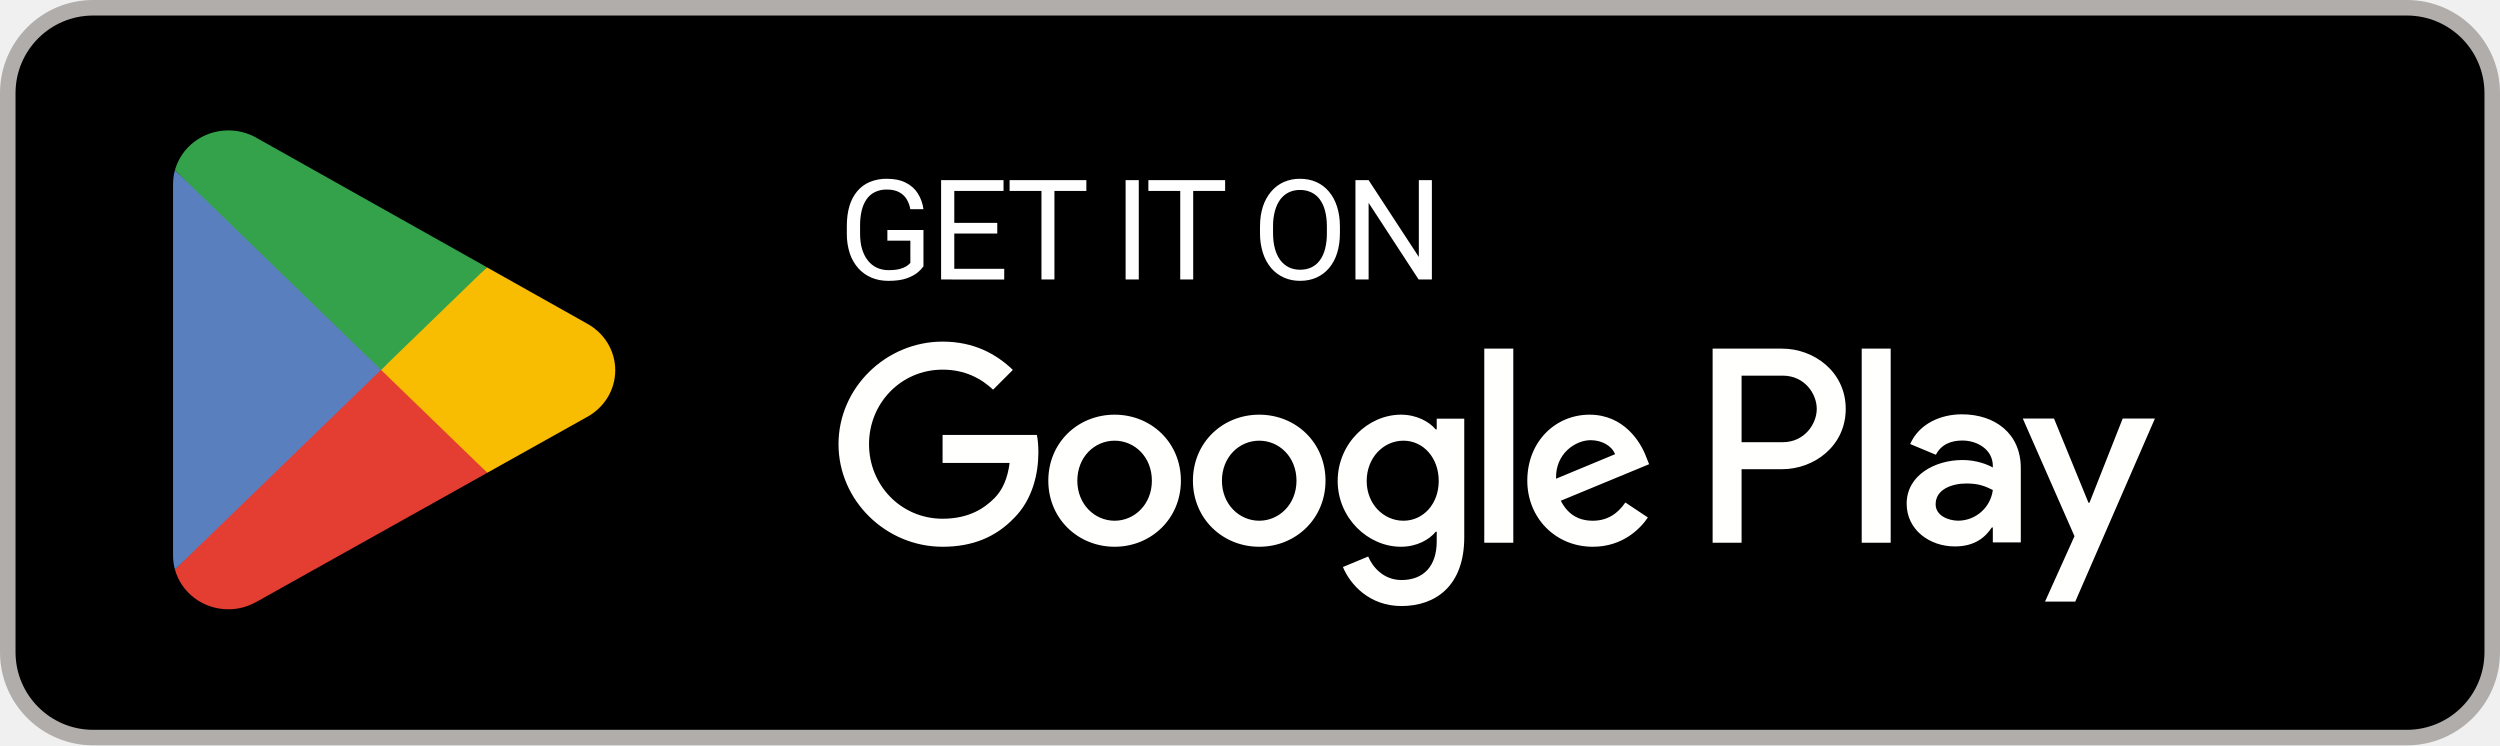
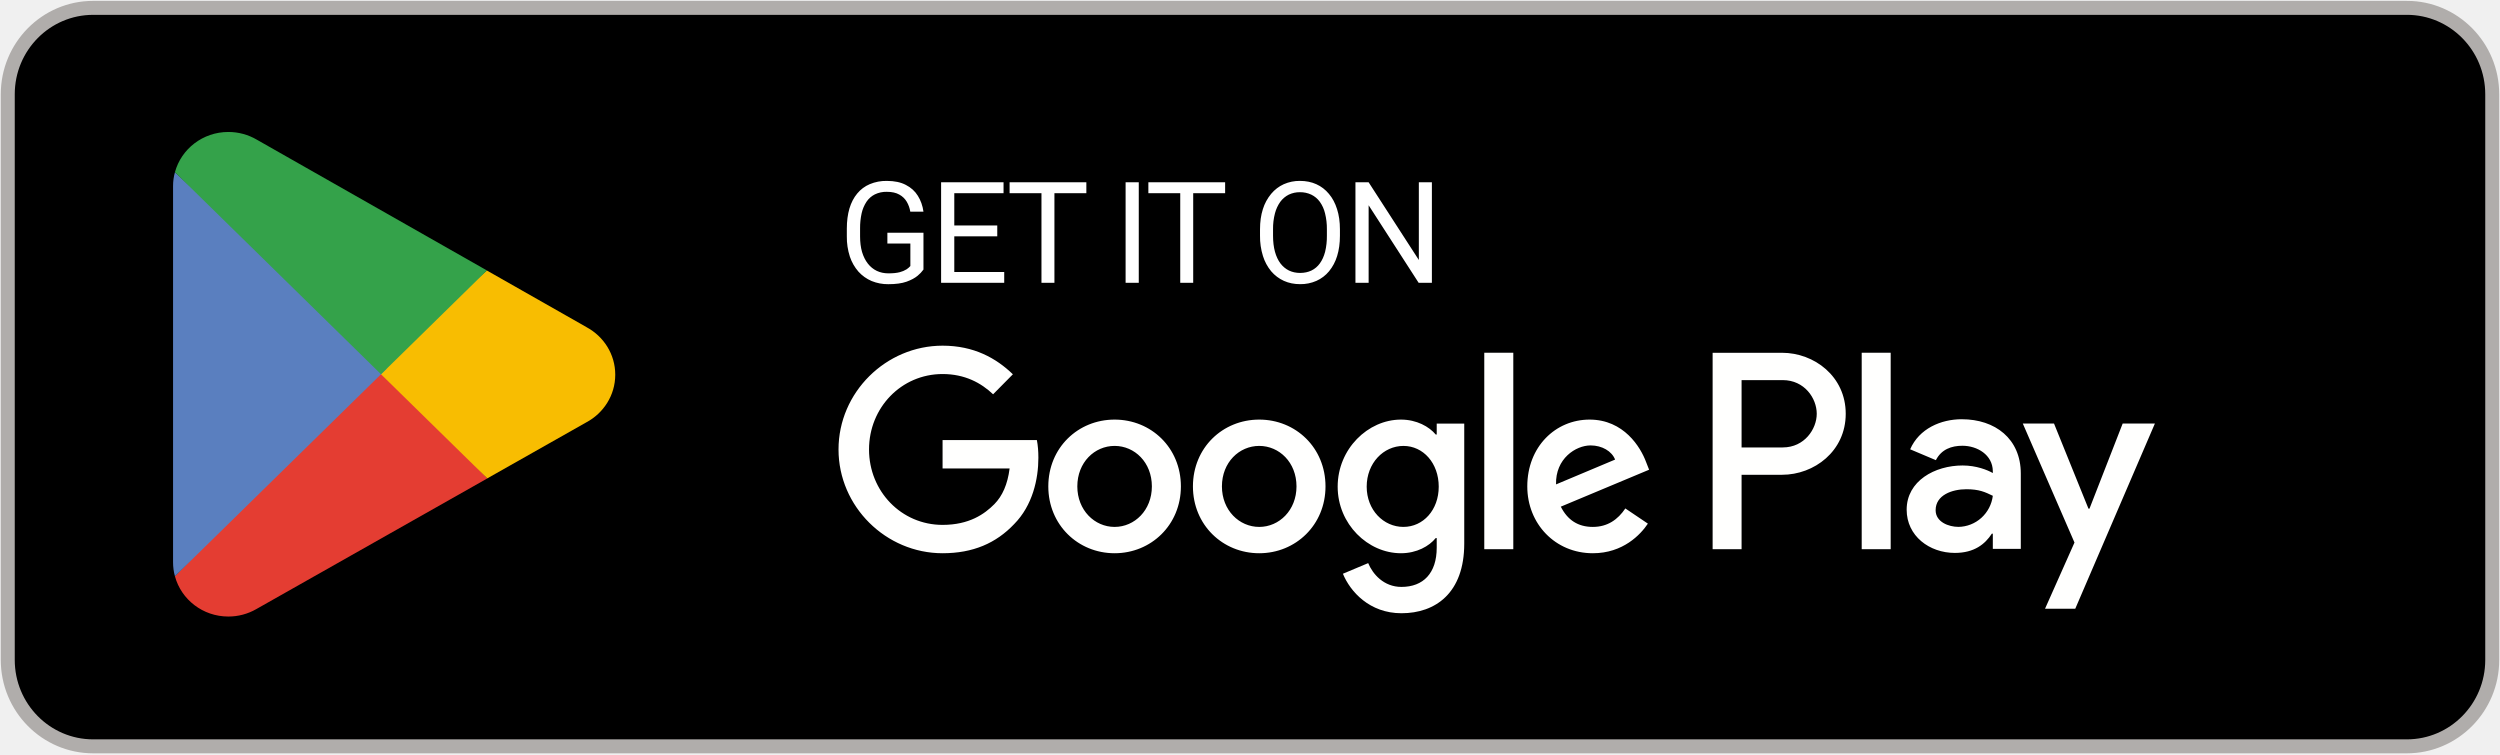
- <svg xmlns="http://www.w3.org/2000/svg" width="161" height="48" fill="none">
-   <rect x=".5" y=".5" width="160" height="47" rx="5.5" fill="#000" />
-   <path fill-rule="evenodd" clip-rule="evenodd" d="M119.894 34.953h1.866V22.452h-1.866v12.501Zm16.807-7.998-2.139 5.42h-.064l-2.22-5.42h-2.01l3.329 7.575-1.898 4.214h1.947l5.13-11.789h-2.075Zm-10.582 6.578c-.612 0-1.464-.305-1.464-1.061 0-.965 1.062-1.335 1.978-1.335.821 0 1.206.177 1.705.418a2.262 2.262 0 0 1-2.219 1.978Zm.225-6.851c-1.351 0-2.75.595-3.329 1.914l1.656.691c.354-.691 1.013-.917 1.705-.917.965 0 1.946.579 1.962 1.609v.128c-.338-.193-1.061-.482-1.946-.482-1.785 0-3.603.981-3.603 2.814 0 1.673 1.464 2.751 3.104 2.751 1.255 0 1.946-.563 2.381-1.223h.064v.965h1.801V30.14c0-2.22-1.656-3.458-3.795-3.458Zm-11.532 1.795h-2.654v-4.285h2.654c1.395 0 2.187 1.155 2.187 2.142 0 .969-.792 2.143-2.187 2.143Zm-.048-6.025h-4.471v12.501h1.865v-4.736h2.606c2.068 0 4.101-1.498 4.101-3.883s-2.033-3.882-4.101-3.882ZM90.383 33.535c-1.289 0-2.368-1.079-2.368-2.561 0-1.498 1.079-2.594 2.368-2.594 1.273 0 2.271 1.096 2.271 2.594 0 1.482-.998 2.561-2.271 2.561Zm2.142-5.88h-.064c-.419-.499-1.224-.95-2.239-.95-2.127 0-4.076 1.868-4.076 4.269 0 2.384 1.949 4.237 4.076 4.237 1.015 0 1.82-.451 2.239-.967h.064v.612c0 1.628-.869 2.498-2.271 2.498-1.144 0-1.853-.822-2.143-1.515l-1.627.677c.467 1.128 1.708 2.513 3.77 2.513 2.191 0 4.044-1.289 4.044-4.43v-7.637h-1.773v.693Zm3.062 7.298h1.869V22.451h-1.869v12.502Zm4.623-4.124c-.048-1.643 1.273-2.481 2.223-2.481.742 0 1.37.37 1.579.902l-3.802 1.579Zm5.8-1.418c-.354-.95-1.434-2.706-3.641-2.706-2.191 0-4.011 1.723-4.011 4.253 0 2.384 1.804 4.253 4.22 4.253 1.95 0 3.078-1.192 3.545-1.885l-1.45-.967c-.483.709-1.144 1.176-2.095 1.176-.95 0-1.627-.435-2.062-1.288l5.687-2.352-.193-.484ZM60.702 28.01v1.804h4.317c-.129 1.015-.467 1.756-.982 2.272-.629.628-1.612 1.32-3.335 1.32-2.658 0-4.737-2.142-4.737-4.8 0-2.659 2.079-4.801 4.737-4.801 1.434 0 2.481.564 3.254 1.289l1.273-1.273C64.149 22.79 62.716 22 60.702 22 57.061 22 54 24.965 54 28.606s3.061 6.605 6.702 6.605c1.965 0 3.447-.644 4.607-1.853 1.192-1.192 1.563-2.867 1.563-4.221 0-.419-.032-.805-.097-1.127h-6.073Zm11.079 5.525c-1.289 0-2.401-1.063-2.401-2.577 0-1.531 1.112-2.578 2.401-2.578 1.288 0 2.4 1.047 2.4 2.578 0 1.514-1.112 2.577-2.4 2.577Zm0-6.83c-2.353 0-4.27 1.788-4.27 4.253 0 2.448 1.917 4.253 4.27 4.253 2.352 0 4.269-1.805 4.269-4.253 0-2.465-1.917-4.253-4.269-4.253Zm9.313 6.83c-1.289 0-2.401-1.063-2.401-2.577 0-1.531 1.112-2.578 2.401-2.578 1.289 0 2.4 1.047 2.4 2.578 0 1.514-1.111 2.577-2.4 2.577Zm0-6.83c-2.352 0-4.269 1.788-4.269 4.253 0 2.448 1.917 4.253 4.269 4.253 2.352 0 4.269-1.805 4.269-4.253 0-2.465-1.917-4.253-4.269-4.253Z" fill="#FFFFFE" />
-   <path d="M59.471 14.813v2.342a2.08 2.08 0 0 1-.378.396c-.173.143-.411.27-.716.378-.302.105-.692.158-1.169.158-.39 0-.748-.067-1.077-.202a2.428 2.428 0 0 1-.848-.598 2.8 2.8 0 0 1-.553-.958 3.963 3.963 0 0 1-.194-1.283v-.497c0-.477.056-.903.167-1.278.114-.376.281-.693.501-.954a2.1 2.1 0 0 1 .809-.598 2.76 2.76 0 0 1 1.098-.206c.49 0 .898.085 1.226.255.331.167.59.398.774.694.187.296.308.633.36 1.01h-.848a1.777 1.777 0 0 0-.228-.632 1.222 1.222 0 0 0-.48-.457c-.207-.117-.475-.176-.804-.176a1.7 1.7 0 0 0-.769.163 1.415 1.415 0 0 0-.536.465c-.14.203-.246.447-.316.734a4.229 4.229 0 0 0-.101.971v.506c0 .369.042.699.127.989.088.29.212.537.374.742.16.203.353.356.575.462.226.105.475.158.747.158.302 0 .547-.025.734-.075a1.57 1.57 0 0 0 .44-.184 1.3 1.3 0 0 0 .241-.207v-1.433h-1.48v-.685h2.324Zm5.201 2.496V18h-3.388v-.69h3.388Zm-3.216-5.708v6.398h-.849v-6.398h.849Zm2.768 2.75v.69h-2.94v-.69h2.94Zm.404-2.75v.694h-3.344V11.6h3.344Zm3.277 0v6.398h-.835v-6.398h.835Zm2.056 0v.694h-4.943V11.6h4.944Zm3.376 0v6.398h-.848v-6.398h.848Zm3.505 0v6.398h-.835v-6.398h.835Zm2.056 0v.694h-4.943V11.6h4.944Zm7.393 2.997v.404c0 .48-.06.911-.18 1.292a2.78 2.78 0 0 1-.52.971c-.225.267-.496.47-.812.611-.313.14-.665.21-1.055.21-.378 0-.725-.07-1.041-.21a2.34 2.34 0 0 1-.818-.61 2.846 2.846 0 0 1-.531-.972 4.106 4.106 0 0 1-.19-1.292v-.404c0-.48.062-.91.185-1.288a2.84 2.84 0 0 1 .532-.971c.228-.27.5-.475.813-.615a2.526 2.526 0 0 1 1.041-.211c.39 0 .742.07 1.055.21.317.141.588.346.813.616.229.266.403.59.523.971.123.378.185.807.185 1.288Zm-.84.404v-.413c0-.381-.04-.718-.118-1.01a2.098 2.098 0 0 0-.339-.74 1.46 1.46 0 0 0-.549-.452 1.668 1.668 0 0 0-.73-.154c-.263 0-.502.052-.716.154a1.516 1.516 0 0 0-.545.453c-.15.2-.265.445-.347.738a3.76 3.76 0 0 0-.123 1.01v.414c0 .384.041.724.123 1.02.082.293.2.54.352.742.155.2.338.35.549.453.214.102.453.154.716.154.276 0 .52-.052.734-.154.214-.103.394-.254.54-.453.15-.202.263-.45.34-.742a4.11 4.11 0 0 0 .113-1.02Zm6.762-3.401v6.398h-.853l-3.221-4.935v4.935h-.848v-6.398h.848l3.234 4.948V11.6h.84Z" fill="#fff" />
-   <path d="M24.44 23.126 11.266 36.675c0 .003 0 .006.002.008.404 1.471 1.79 2.555 3.437 2.555a3.64 3.64 0 0 0 1.805-.475l.042-.024 14.83-8.291-6.942-7.322Z" fill="#E43D32" />
-   <path d="m37.768 20.819-.012-.008-6.403-3.597-7.212 6.22 7.238 7.012 6.368-3.56c1.117-.585 1.875-1.725 1.875-3.04 0-1.307-.748-2.441-1.854-3.027Z" fill="#F8BD01" />
-   <path d="M11.265 10.96c-.079.283-.12.58-.12.887v23.942c0 .307.04.605.121.886l13.628-13.202L11.265 10.96Z" fill="#5A7FBF" />
-   <path d="m24.538 23.818 6.819-6.606-14.813-8.321a3.649 3.649 0 0 0-1.839-.493c-1.646 0-3.034 1.085-3.439 2.558v.004l13.272 12.858Z" fill="#34A24A" />
-   <rect x=".5" y=".5" width="160" height="47" rx="5.5" stroke="#B0ADAB" />
+ <svg xmlns="http://www.w3.org/2000/svg" width="179" height="54" fill="none">
+   <g clip-path="url(#a)">
+     <path d="M172.329.563H6.671C3.294.563.556 3.333.556 6.75v40.5c0 3.417 2.738 6.188 6.115 6.188h165.658c3.377 0 6.115-2.77 6.115-6.188V6.75c0-3.417-2.738-6.188-6.115-6.188Z" fill="#000" />
+     <path fill-rule="evenodd" clip-rule="evenodd" d="M133.298 39.322h2.075V25.258h-2.075v14.064Zm18.686-8.998-2.378 6.098h-.071l-2.468-6.098h-2.235l3.701 8.522-2.11 4.741h2.165l5.703-13.263h-2.307Zm-11.765 7.4c-.68 0-1.628-.342-1.628-1.193 0-1.086 1.181-1.502 2.2-1.502.912 0 1.34.2 1.895.47a2.555 2.555 0 0 1-.821 1.58 2.5 2.5 0 0 1-1.646.646Zm.25-7.707c-1.502 0-3.057.67-3.701 2.153l1.841.778c.394-.778 1.126-1.032 1.896-1.032 1.073 0 2.163.652 2.181 1.81v.144c-.376-.217-1.179-.542-2.163-.542-1.985 0-4.006 1.104-4.006 3.166 0 1.882 1.627 3.095 3.451 3.095 1.395 0 2.163-.634 2.647-1.376h.071v1.085h2.003v-5.39c0-2.498-1.842-3.89-4.22-3.89Zm-12.821 2.02h-2.951v-4.821h2.951c1.551 0 2.431 1.3 2.431 2.41 0 1.09-.88 2.41-2.431 2.41Zm-.053-6.778h-4.971v14.063h2.073v-5.328h2.898c2.299 0 4.559-1.685 4.559-4.368 0-2.683-2.26-4.367-4.559-4.367Zm-27.107 12.468c-1.433 0-2.633-1.214-2.633-2.881 0-1.685 1.2-2.918 2.633-2.918 1.415 0 2.525 1.232 2.525 2.918 0 1.667-1.11 2.88-2.525 2.88Zm2.381-6.615h-.071c-.466-.561-1.361-1.069-2.489-1.069-2.365 0-4.532 2.102-4.532 4.803 0 2.682 2.167 4.766 4.532 4.766 1.128 0 2.023-.507 2.489-1.087h.071v.688c0 1.831-.966 2.81-2.525 2.81-1.272 0-2.06-.925-2.382-1.704l-1.81.761c.52 1.27 1.9 2.828 4.192 2.828 2.436 0 4.496-1.45 4.496-4.984v-8.592h-1.971v.78Zm3.405 8.21h2.078V25.257h-2.078v14.065Zm5.139-4.64c-.053-1.848 1.416-2.79 2.472-2.79.825 0 1.523.416 1.756 1.014l-4.228 1.777Zm6.449-1.595c-.394-1.068-1.594-3.044-4.048-3.044-2.436 0-4.46 1.939-4.46 4.785 0 2.682 2.006 4.784 4.692 4.784 2.168 0 3.422-1.34 3.942-2.12l-1.613-1.088c-.537.797-1.271 1.323-2.329 1.323-1.056 0-1.809-.49-2.292-1.45l6.322-2.645-.214-.545Zm-50.374-1.576v2.03h4.8c-.143 1.142-.52 1.975-1.092 2.556-.7.706-1.792 1.485-3.708 1.485-2.955 0-5.266-2.41-5.266-5.4 0-2.992 2.311-5.401 5.266-5.401 1.595 0 2.759.634 3.618 1.45l1.416-1.432c-1.201-1.16-2.794-2.049-5.034-2.049-4.048 0-7.45 3.336-7.45 7.432s3.402 7.43 7.45 7.43c2.185 0 3.833-.724 5.123-2.084 1.325-1.341 1.737-3.226 1.737-4.749 0-.471-.035-.906-.108-1.268h-6.752Zm12.318 6.216c-1.433 0-2.67-1.196-2.67-2.9 0-1.722 1.237-2.9 2.67-2.9 1.432 0 2.668 1.178 2.668 2.9 0 1.704-1.236 2.9-2.668 2.9Zm0-7.684c-2.616 0-4.747 2.012-4.747 4.785 0 2.754 2.131 4.784 4.747 4.784 2.615 0 4.746-2.03 4.746-4.784 0-2.773-2.131-4.785-4.746-4.785Zm10.354 7.684c-1.433 0-2.67-1.196-2.67-2.9 0-1.722 1.237-2.9 2.67-2.9 1.433 0 2.669 1.178 2.669 2.9 0 1.704-1.236 2.9-2.669 2.9Zm0-7.684c-2.615 0-4.746 2.012-4.746 4.785 0 2.754 2.131 4.784 4.746 4.784 2.615 0 4.746-2.03 4.746-4.784 0-2.773-2.13-4.785-4.746-4.785Z" fill="#FFFFFE" />
+     <path d="M66.12 16.664V19.3c-.12.167-.261.316-.42.445-.193.161-.457.304-.796.426-.336.118-.77.177-1.3.177a3.09 3.09 0 0 1-1.197-.227 2.7 2.7 0 0 1-.943-.672 3.159 3.159 0 0 1-.615-1.078 4.506 4.506 0 0 1-.216-1.444v-.559c0-.536.063-1.016.186-1.438.127-.422.312-.78.557-1.073a2.34 2.34 0 0 1 .9-.672c.386-.161.802-.24 1.22-.232.545 0 .999.095 1.363.287.368.188.656.447.86.78.209.333.343.713.401 1.137h-.943a2.015 2.015 0 0 0-.253-.711 1.366 1.366 0 0 0-.534-.514c-.23-.132-.528-.198-.894-.198a1.87 1.87 0 0 0-.855.183c-.24.12-.444.3-.596.523a2.487 2.487 0 0 0-.351.826 4.814 4.814 0 0 0-.112 1.092v.57c0 .415.046.786.14 1.112.099.326.236.604.417.835.177.228.392.4.639.52.251.118.528.177.83.177.336 0 .609-.028.816-.084a1.72 1.72 0 0 0 .49-.207 1.45 1.45 0 0 0 .268-.233v-1.612h-1.646v-.77h2.584Zm5.782 2.808v.778h-3.766v-.777h3.767Zm-3.575-6.421v7.197h-.944v-7.197h.944Zm3.077 3.094v.776h-3.268v-.776h3.268Zm.45-3.094v.78h-3.718v-.781h3.718Zm3.643 0v7.197h-.928v-7.197h.928Zm2.286 0v.78h-5.496v-.781h5.497-.001Zm3.753 0v7.197h-.943v-7.197h.943Zm3.897 0v7.197h-.928v-7.197h.928Zm2.286 0v.78h-5.496v-.781h5.497-.001Zm8.22 3.371v.455c0 .54-.067 1.025-.2 1.453-.12.4-.316.771-.579 1.093a2.5 2.5 0 0 1-.903.687 2.805 2.805 0 0 1-1.172.236c-.42 0-.806-.078-1.158-.236a2.605 2.605 0 0 1-.91-.686 3.213 3.213 0 0 1-.59-1.094 4.669 4.669 0 0 1-.21-1.453v-.455c0-.54.068-1.023.205-1.449.124-.4.325-.77.591-1.092.254-.304.556-.534.904-.692a2.78 2.78 0 0 1 1.157-.237c.434 0 .826.079 1.174.236.352.159.653.39.903.693.255.3.448.664.582 1.092.137.426.206.908.206 1.45Zm-.934.455v-.465a4.47 4.47 0 0 0-.132-1.136c-.07-.3-.198-.583-.377-.832a1.627 1.627 0 0 0-.61-.509 1.836 1.836 0 0 0-.811-.173 1.81 1.81 0 0 0-.797.173c-.239.12-.446.294-.606.51a2.5 2.5 0 0 0-.385.83 4.28 4.28 0 0 0-.137 1.136v.466c0 .432.046.814.137 1.147.09.33.222.608.391.835.172.225.376.394.61.51.238.114.504.173.797.173.306 0 .578-.059.816-.173a1.6 1.6 0 0 0 .6-.51c.167-.227.292-.506.378-.835.09-.375.131-.76.126-1.147Zm7.518-3.826v7.197h-.949l-3.58-5.551v5.552h-.944V13.05h.943l3.596 5.566V13.05h.934Z" fill="#fff" />
+     <path d="M27.173 26.018 12.526 41.26c0 .004 0 .007.002.01.45 1.654 1.99 2.874 3.821 2.874a4.01 4.01 0 0 0 2.007-.535l.047-.027 16.488-9.327-7.718-8.237Z" fill="#E43D32" />
+     <path d="m41.99 23.423-.013-.01-7.119-4.046-8.018 6.998 8.047 7.888 7.08-4.005c1.242-.658 2.085-1.94 2.085-3.42 0-1.47-.832-2.746-2.062-3.405Z" fill="#F8BD01" />
+     <path d="M12.524 12.33a3.746 3.746 0 0 0-.133.998v26.935c0 .345.045.68.135.997l15.151-14.853L12.525 12.33Z" fill="#5A7FBF" />
+     <path d="m27.282 26.797 7.581-7.432-16.469-9.361a4.021 4.021 0 0 0-2.045-.555c-1.83 0-3.373 1.221-3.823 2.878v.005l14.756 14.465Z" fill="#34A24A" />
+     <path d="M172.329.563H6.671C3.294.563.556 3.333.556 6.75v40.5c0 3.417 2.738 6.188 6.115 6.188h165.658c3.377 0 6.115-2.77 6.115-6.188V6.75c0-3.417-2.738-6.188-6.115-6.188Z" stroke="#B0ADAB" />
+   </g>
+   <defs>
+     <clipPath id="a">
+       <path fill="#fff" d="M0 0h179v54H0z" />
+     </clipPath>
+   </defs>
</svg>
